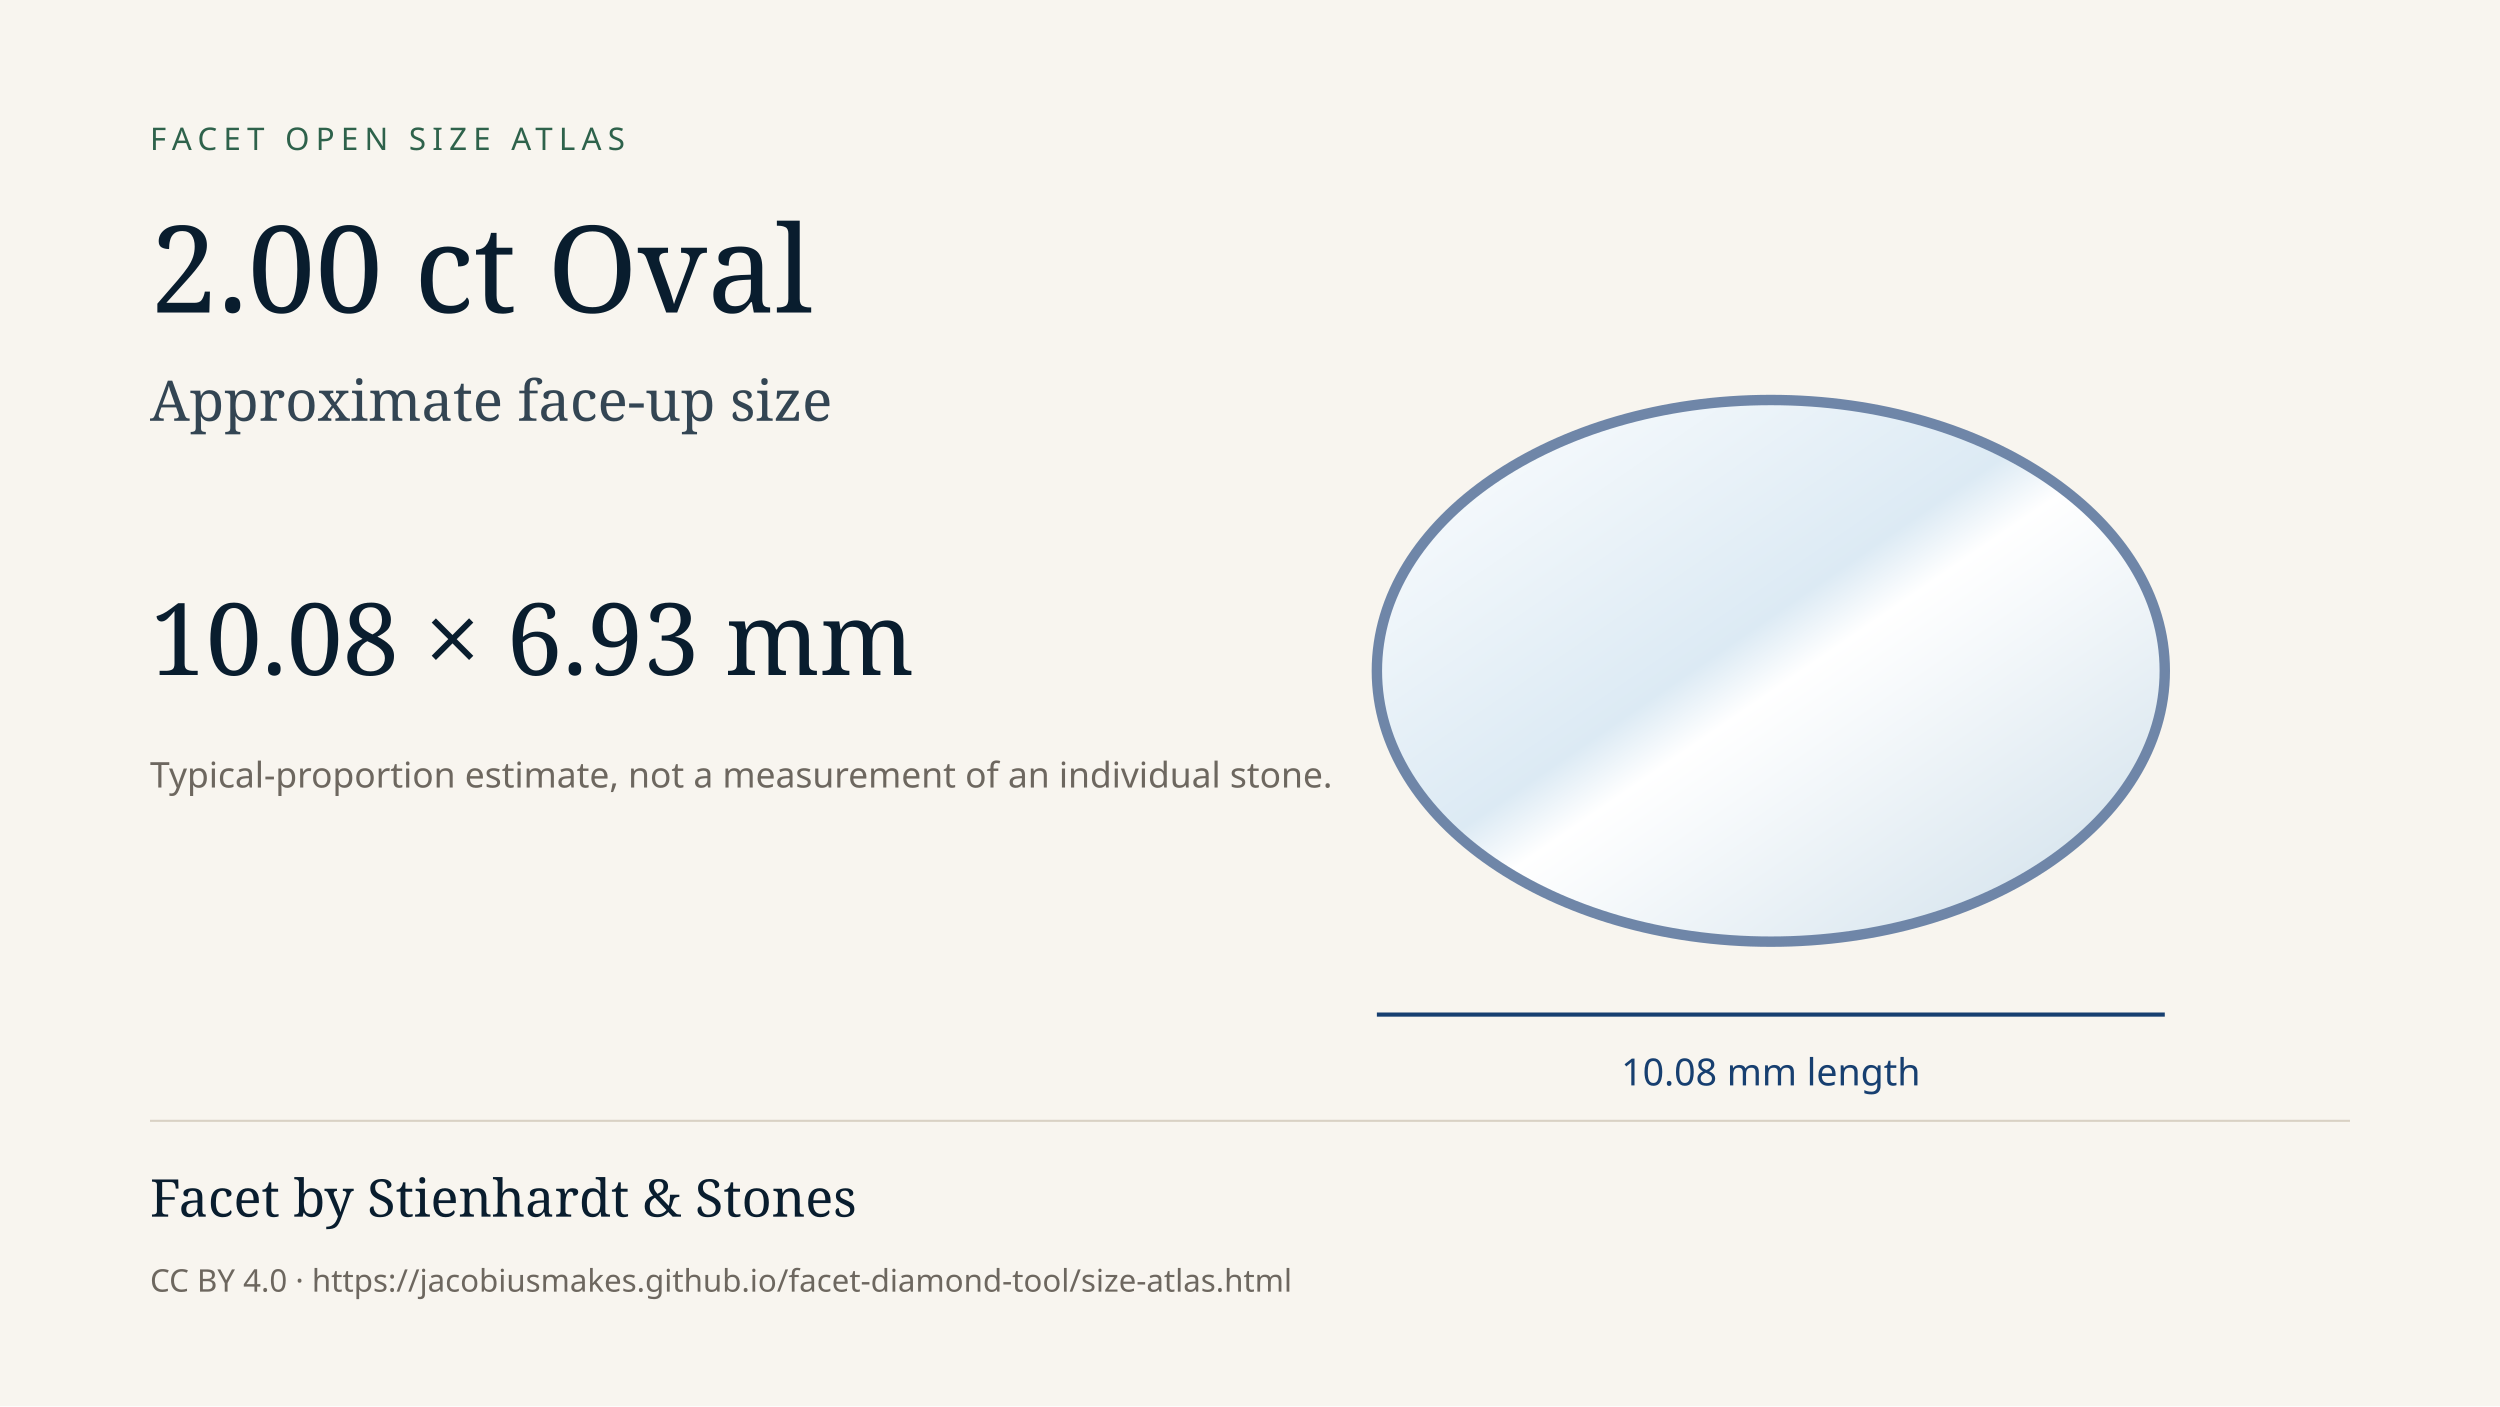
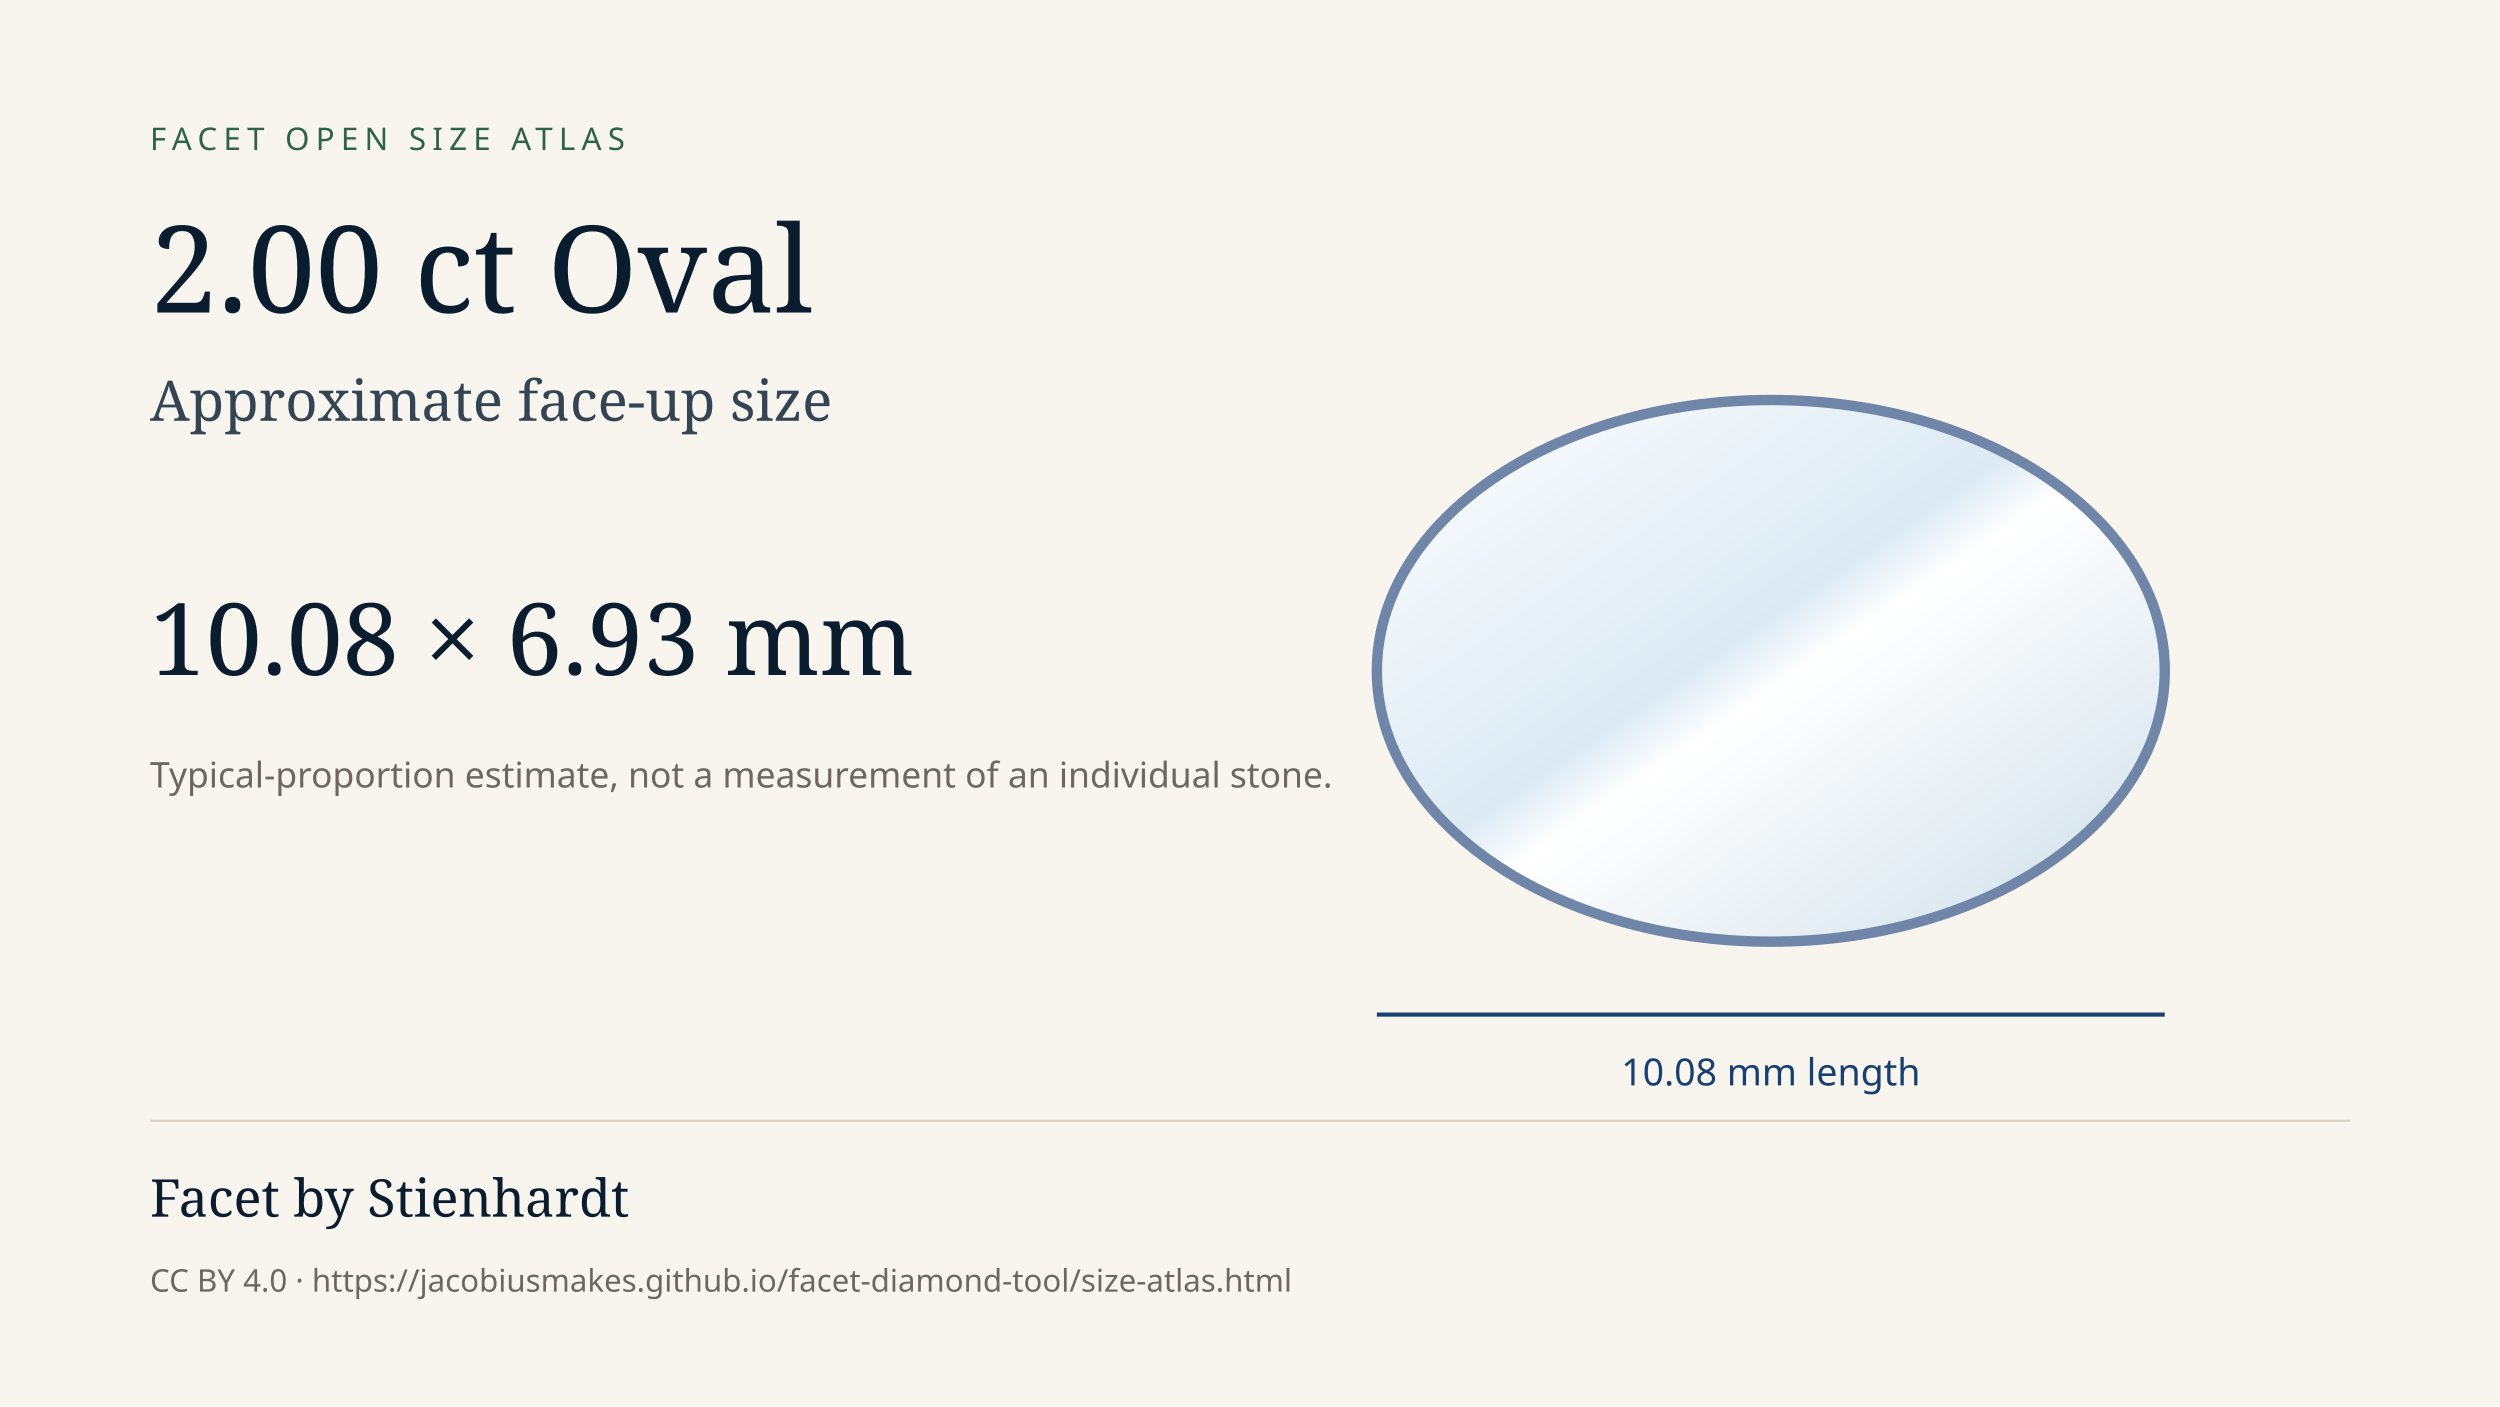
<svg xmlns="http://www.w3.org/2000/svg" width="1200" height="675" viewBox="0 0 1200 675" role="img" aria-labelledby="title description">
  <defs>
    <linearGradient id="paper" x1="0" y1="0" x2="1" y2="1">
      <stop stop-color="#fffdfa" />
      <stop offset="1" stop-color="#edf3f7" />
    </linearGradient>
    <linearGradient id="stone" x1="0" y1="0" x2="1" y2="1">
      <stop stop-color="#ffffff" />
      <stop offset="0.45" stop-color="#dceaf4" />
      <stop offset="0.52" stop-color="#ffffff" />
      <stop offset="1" stop-color="#cbdde9" />
    </linearGradient>
  </defs>
  <rect width="1200" height="675" fill="#f8f5ef" />
  <text x="72" y="72" fill="#2e624b" font-family="Verdana, sans-serif" font-size="15" letter-spacing="3">FACET OPEN SIZE ATLAS</text>
  <text x="72" y="150" fill="#091d2e" font-family="Georgia, serif" font-size="58">2.00 ct Oval</text>
  <text x="72" y="202" fill="#334553" font-family="Georgia, serif" font-size="27">Approximate face-up size</text>
  <g fill="url(#stone)" stroke="#6f86a8" stroke-width="5">
    <ellipse cx="850" cy="322" rx="189.1" ry="130.0" />
  </g>
  <line x1="660.9" y1="487.0" x2="1039.1" y2="487.0" stroke="#173f70" stroke-width="2" />
  <text x="850" y="521.0" fill="#173f70" text-anchor="middle" font-family="Verdana, sans-serif" font-size="18">10.08 mm length</text>
  <text x="72" y="324" fill="#091d2e" font-family="Georgia, serif" font-size="48">10.08 × 6.93 mm</text>
  <text x="72" y="378" fill="#6d675f" font-family="Verdana, sans-serif" font-size="17">Typical-proportion estimate, not a measurement of an individual stone.</text>
  <line x1="72" y1="538" x2="1128" y2="538" stroke="#d9d1c4" />
-   <text x="72" y="584" fill="#091d2e" font-family="Georgia, serif" font-size="25">Facet by Stienhardt &amp; Stones</text>
+   <text x="72" y="584" fill="#091d2e" font-family="Georgia, serif" font-size="25">Facet by Stienhardt</text>
  <text x="72" y="620" fill="#6d675f" font-family="Verdana, sans-serif" font-size="15">CC BY 4.0 · https://jacobiusmakes.github.io/facet-diamond-tool/size-atlas.html</text>
</svg>
